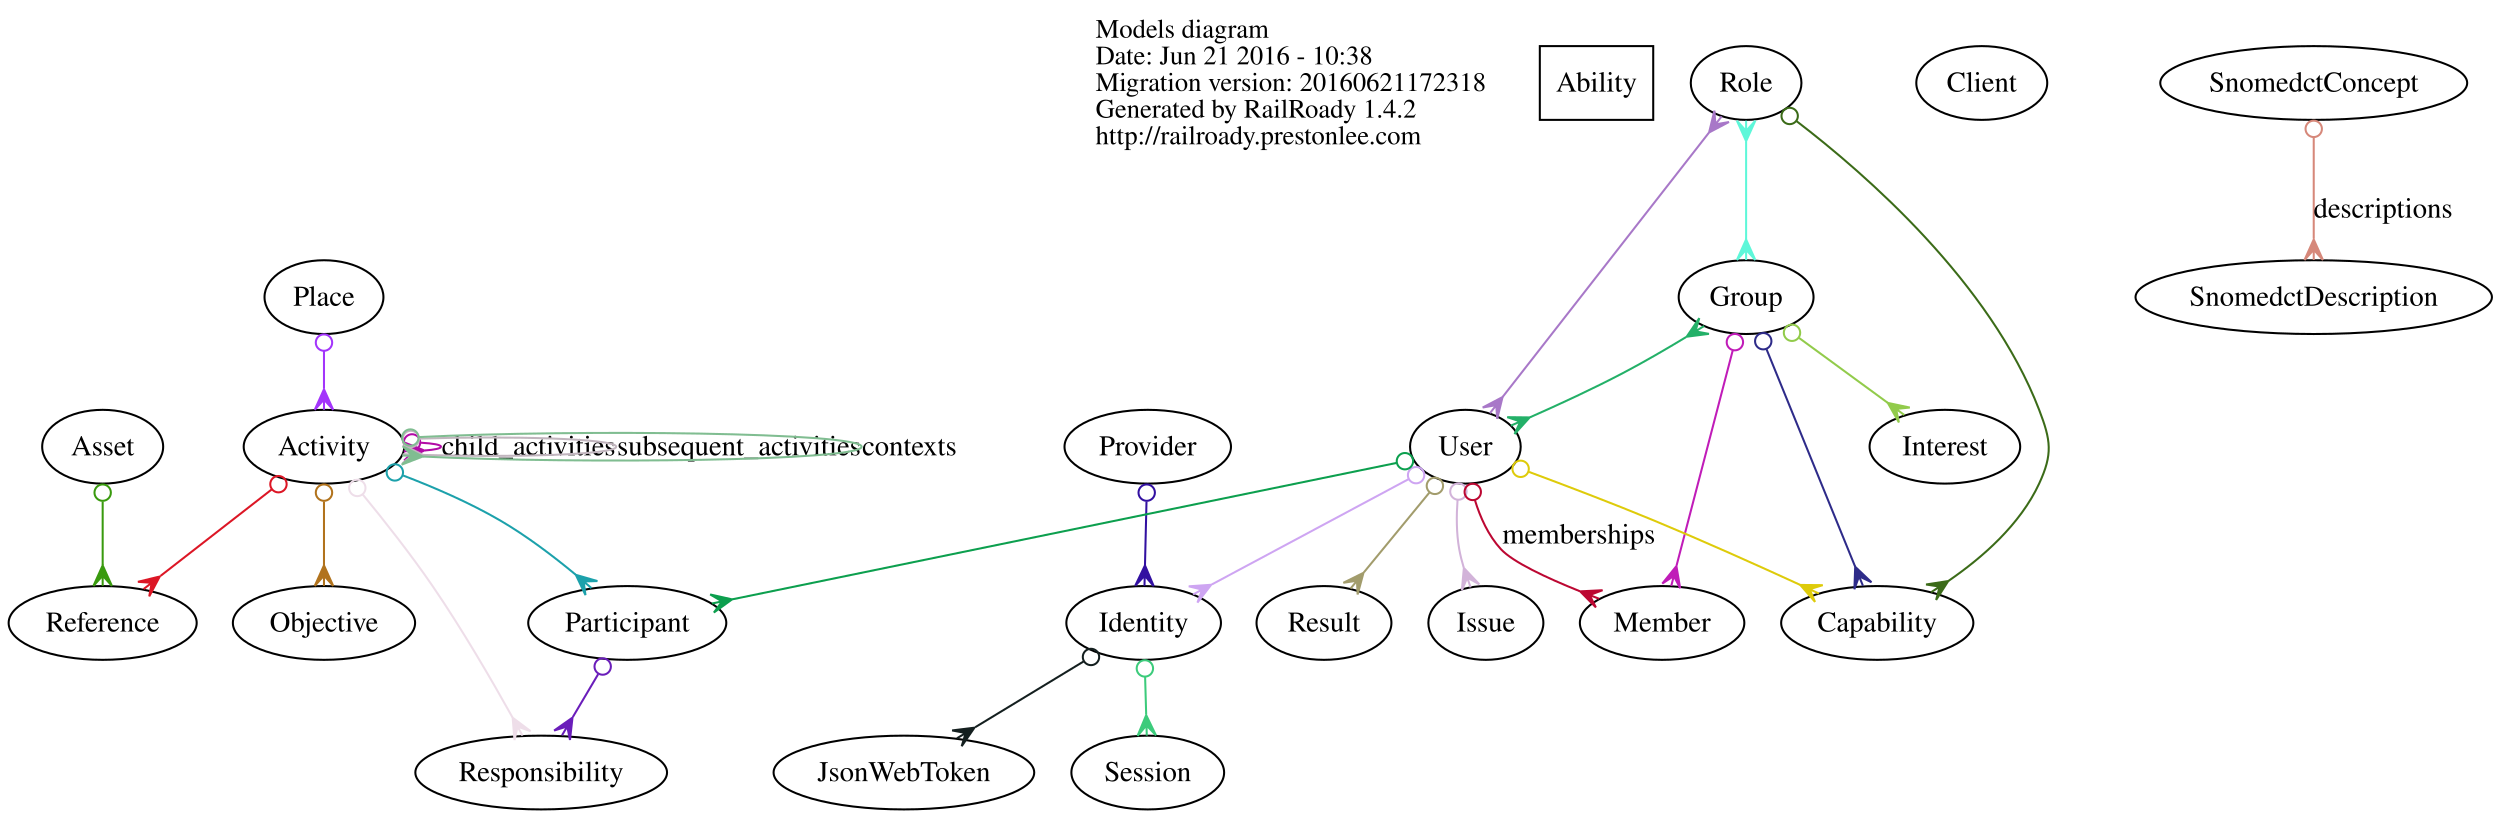
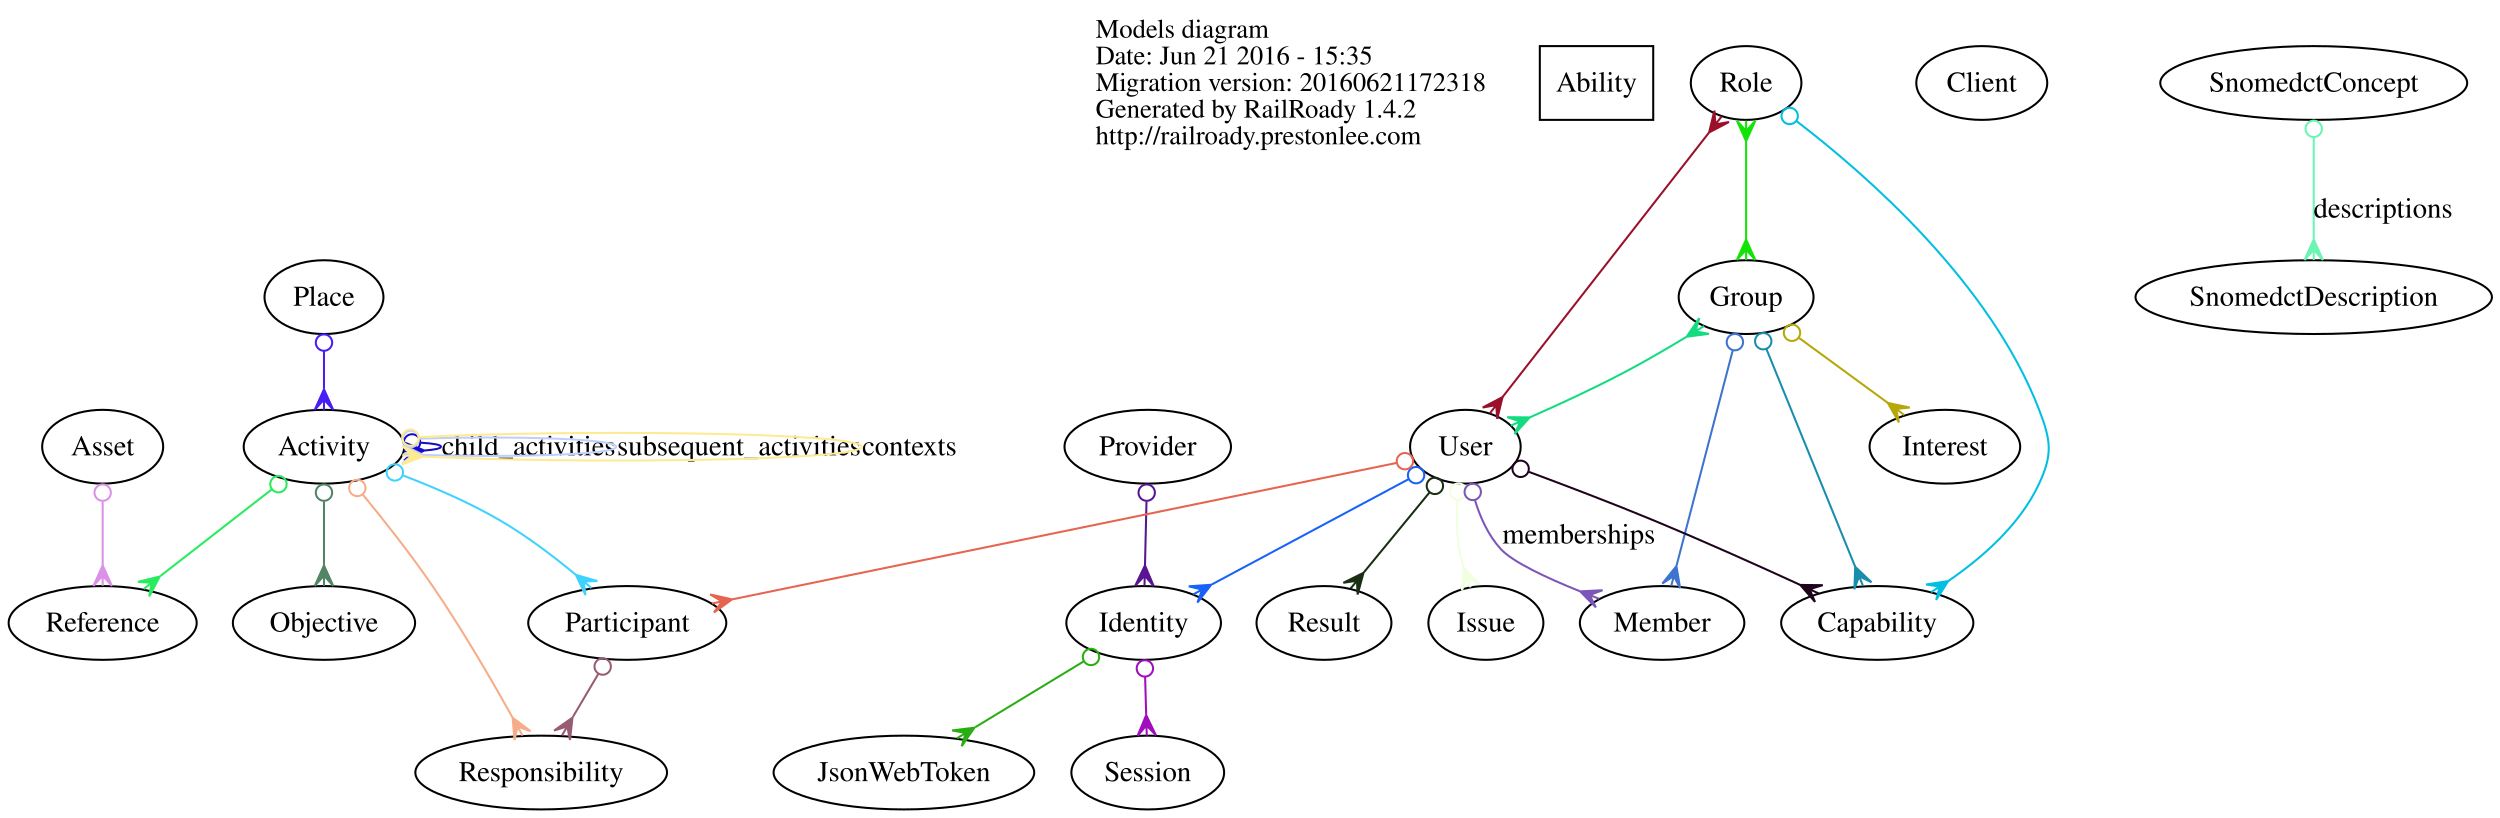
<svg xmlns="http://www.w3.org/2000/svg" width="1220pt" height="399pt" viewBox="0.00 0.00 1219.68 399.00">
  <g id="graph0" class="graph" transform="scale(1 1) rotate(0) translate(4 395)">
    <polygon fill="none" stroke="none" points="-4,4 -4,-395 1215.68,-395 1215.68,4 -4,4" />
    <g id="node1" class="node">
      <text text-anchor="start" x="530.493" y="-376.6" font-family="Times,serif" font-size="13.00">Models diagram</text>
-       <text text-anchor="start" x="530.493" y="-363.6" font-family="Times,serif" font-size="13.00">Date: Jun 21 2016 - 10:38</text>
+       <text text-anchor="start" x="530.493" y="-363.6" font-family="Times,serif" font-size="13.00">Date: Jun 21 2016 - 15:35</text>
      <text text-anchor="start" x="530.493" y="-350.6" font-family="Times,serif" font-size="13.00">Migration version: 20160621172318</text>
      <text text-anchor="start" x="530.493" y="-337.6" font-family="Times,serif" font-size="13.00">Generated by RailRoady 1.4.2</text>
      <text text-anchor="start" x="530.493" y="-324.6" font-family="Times,serif" font-size="13.00">http://railroady.prestonlee.com</text>
    </g>
    <g id="node2" class="node">
      <polygon fill="none" stroke="black" points="802.613,-372.5 747.273,-372.5 747.273,-336.5 802.613,-336.5 802.613,-372.5" />
      <text text-anchor="middle" x="774.943" y="-350.3" font-family="Times,serif" font-size="14.00">Ability</text>
    </g>
    <g id="node3" class="node">
      <ellipse fill="none" stroke="black" cx="153.943" cy="-177" rx="39.18" ry="18" />
      <text text-anchor="middle" x="153.943" y="-172.8" font-family="Times,serif" font-size="14.00">Activity</text>
    </g>
    <g id="edge5" class="edge">
-       <path fill="none" stroke="#b20ba6" d="M201.289,-178.954C207.169,-178.607 211.033,-177.956 211.033,-177 211.033,-176.15 207.98,-175.541 203.172,-175.173" />
-       <ellipse fill="none" stroke="#b20ba6" cx="196.898" cy="-179.098" rx="4" ry="4" />
-       <polygon fill="#b20ba6" stroke="#b20ba6" points="202.893,-175.162 193.077,-170.273 197.897,-174.966 192.9,-174.77 192.9,-174.77 192.9,-174.77 197.897,-174.966 192.724,-179.266 202.893,-175.162 202.893,-175.162" />
+       <path fill="none" stroke="#170dc8" d="M201.289,-178.954C207.169,-178.607 211.033,-177.956 211.033,-177 211.033,-176.15 207.98,-175.541 203.172,-175.173" />
+       <ellipse fill="none" stroke="#170dc8" cx="196.898" cy="-179.098" rx="4" ry="4" />
+       <polygon fill="#170dc8" stroke="#170dc8" points="202.893,-175.162 193.077,-170.273 197.897,-174.966 192.9,-174.77 192.9,-174.77 192.9,-174.77 197.897,-174.966 192.724,-179.266 202.893,-175.162 202.893,-175.162" />
      <text text-anchor="middle" x="253.798" y="-172.8" font-family="Times,serif" font-size="14.00">child_activities</text>
    </g>
    <g id="edge6" class="edge">
-       <path fill="none" stroke="#c1b5be" d="M200.419,-180.947C242.95,-182.367 296.564,-181.051 296.564,-177 296.564,-173.016 244.718,-171.677 202.55,-172.984" />
-       <ellipse fill="none" stroke="#c1b5be" cx="196.349" cy="-180.792" rx="4" ry="4" />
-       <polygon fill="#c1b5be" stroke="#c1b5be" points="202.345,-172.992 192.185,-168.864 197.348,-173.176 192.352,-173.361 192.352,-173.361 192.352,-173.361 197.348,-173.176 192.518,-177.858 202.345,-172.992 202.345,-172.992" />
+       <path fill="none" stroke="#bfcffb" d="M200.419,-180.947C242.95,-182.367 296.564,-181.051 296.564,-177 296.564,-173.016 244.718,-171.677 202.55,-172.984" />
+       <ellipse fill="none" stroke="#bfcffb" cx="196.349" cy="-180.792" rx="4" ry="4" />
+       <polygon fill="#bfcffb" stroke="#bfcffb" points="202.345,-172.992 192.185,-168.864 197.348,-173.176 192.352,-173.361 192.352,-173.361 192.352,-173.361 197.348,-173.176 192.518,-177.858 202.345,-172.992 202.345,-172.992" />
      <text text-anchor="middle" x="356.44" y="-172.8" font-family="Times,serif" font-size="14.00">subsequent_activities</text>
    </g>
    <g id="edge7" class="edge">
-       <path fill="none" stroke="#80bd91" d="M200.258,-181.701C277.202,-185.546 416.316,-183.979 416.316,-177 416.316,-170.077 279.446,-168.48 202.139,-172.206" />
-       <ellipse fill="none" stroke="#80bd91" cx="196.099" cy="-181.476" rx="4" ry="4" />
-       <polygon fill="#80bd91" stroke="#80bd91" points="202.09,-172.209 191.865,-168.247 197.097,-172.475 192.105,-172.74 192.105,-172.74 192.105,-172.74 197.097,-172.475 192.344,-177.234 202.09,-172.209 202.09,-172.209" />
+       <path fill="none" stroke="#feea91" d="M200.258,-181.701C277.202,-185.546 416.316,-183.979 416.316,-177 416.316,-170.077 279.446,-168.48 202.139,-172.206" />
+       <ellipse fill="none" stroke="#feea91" cx="196.099" cy="-181.476" rx="4" ry="4" />
+       <polygon fill="#feea91" stroke="#feea91" points="202.09,-172.209 191.865,-168.247 197.097,-172.475 192.105,-172.74 192.105,-172.74 192.105,-172.74 197.097,-172.475 192.344,-177.234 202.09,-172.209 202.09,-172.209" />
      <text text-anchor="middle" x="439.643" y="-172.8" font-family="Times,serif" font-size="14.00">contexts</text>
    </g>
    <g id="node13" class="node">
      <ellipse fill="none" stroke="black" cx="153.943" cy="-91" rx="44.466" ry="18" />
      <text text-anchor="middle" x="153.943" y="-86.8" font-family="Times,serif" font-size="14.00">Objective</text>
    </g>
    <g id="edge3" class="edge">
-       <path fill="none" stroke="#b1731d" d="M153.943,-150.257C153.943,-140.441 153.943,-129.226 153.943,-119.273" />
-       <ellipse fill="none" stroke="#b1731d" cx="153.943" cy="-154.595" rx="4" ry="4" />
-       <polygon fill="#b1731d" stroke="#b1731d" points="153.943,-119.095 158.443,-109.095 153.943,-114.095 153.943,-109.095 153.943,-109.095 153.943,-109.095 153.943,-114.095 149.443,-109.095 153.943,-119.095 153.943,-119.095" />
+       <path fill="none" stroke="#518565" d="M153.943,-150.257C153.943,-140.441 153.943,-129.226 153.943,-119.273" />
+       <ellipse fill="none" stroke="#518565" cx="153.943" cy="-154.595" rx="4" ry="4" />
+       <polygon fill="#518565" stroke="#518565" points="153.943,-119.095 158.443,-109.095 153.943,-114.095 153.943,-109.095 153.943,-109.095 153.943,-109.095 153.943,-114.095 149.443,-109.095 153.943,-119.095 153.943,-119.095" />
    </g>
    <g id="node14" class="node">
      <ellipse fill="none" stroke="black" cx="301.943" cy="-91" rx="48.334" ry="18" />
      <text text-anchor="middle" x="301.943" y="-86.8" font-family="Times,serif" font-size="14.00">Participant</text>
    </g>
    <g id="edge4" class="edge">
-       <path fill="none" stroke="#1ca1ab" d="M192.523,-162.967C207.753,-157.146 225.118,-149.64 239.943,-141 252.789,-133.513 265.87,-123.584 276.685,-114.622" />
-       <ellipse fill="none" stroke="#1ca1ab" cx="188.526" cy="-164.457" rx="4" ry="4" />
-       <polygon fill="#1ca1ab" stroke="#1ca1ab" points="276.847,-114.484 287.384,-111.444 280.66,-111.248 284.472,-108.013 284.472,-108.013 284.472,-108.013 280.66,-111.248 281.56,-104.582 276.847,-114.484 276.847,-114.484" />
+       <path fill="none" stroke="#3fd2fe" d="M192.523,-162.967C207.753,-157.146 225.118,-149.64 239.943,-141 252.789,-133.513 265.87,-123.584 276.685,-114.622" />
+       <ellipse fill="none" stroke="#3fd2fe" cx="188.526" cy="-164.457" rx="4" ry="4" />
+       <polygon fill="#3fd2fe" stroke="#3fd2fe" points="276.847,-114.484 287.384,-111.444 280.66,-111.248 284.472,-108.013 284.472,-108.013 284.472,-108.013 280.66,-111.248 281.56,-104.582 276.847,-114.484 276.847,-114.484" />
    </g>
    <g id="node17" class="node">
      <ellipse fill="none" stroke="black" cx="45.943" cy="-91" rx="45.886" ry="18" />
      <text text-anchor="middle" x="45.943" y="-86.8" font-family="Times,serif" font-size="14.00">Reference</text>
    </g>
    <g id="edge2" class="edge">
-       <path fill="none" stroke="#dc1625" d="M128.425,-156.153C112.149,-143.494 91.037,-127.073 74.247,-114.014" />
-       <ellipse fill="none" stroke="#dc1625" cx="131.726" cy="-158.72" rx="4" ry="4" />
-       <polygon fill="#dc1625" stroke="#dc1625" points="73.802,-113.669 68.672,-103.977 69.856,-110.599 65.909,-107.529 65.909,-107.529 65.909,-107.529 69.856,-110.599 63.146,-111.081 73.802,-113.669 73.802,-113.669" />
+       <path fill="none" stroke="#28eb5e" d="M128.425,-156.153C112.149,-143.494 91.037,-127.073 74.247,-114.014" />
+       <ellipse fill="none" stroke="#28eb5e" cx="131.726" cy="-158.72" rx="4" ry="4" />
+       <polygon fill="#28eb5e" stroke="#28eb5e" points="73.802,-113.669 68.672,-103.977 69.856,-110.599 65.909,-107.529 65.909,-107.529 65.909,-107.529 69.856,-110.599 63.146,-111.081 73.802,-113.669 73.802,-113.669" />
    </g>
    <g id="node18" class="node">
      <ellipse fill="none" stroke="black" cx="259.943" cy="-18" rx="61.415" ry="18" />
      <text text-anchor="middle" x="259.943" y="-13.8" font-family="Times,serif" font-size="14.00">Responsibility</text>
    </g>
    <g id="edge1" class="edge">
-       <path fill="none" stroke="#eedee9" d="M172.884,-153.65C183.369,-140.895 196.377,-124.42 206.943,-109 221.257,-88.11 235.727,-63.228 245.922,-44.926" />
-       <ellipse fill="none" stroke="#eedee9" cx="170.21" cy="-156.876" rx="4" ry="4" />
-       <polygon fill="#eedee9" stroke="#eedee9" points="246.01,-44.767 254.781,-38.185 248.425,-40.389 250.84,-36.011 250.84,-36.011 250.84,-36.011 248.425,-40.389 246.9,-33.837 246.01,-44.767 246.01,-44.767" />
+       <path fill="none" stroke="#f6ac88" d="M172.884,-153.65C183.369,-140.895 196.377,-124.42 206.943,-109 221.257,-88.11 235.727,-63.228 245.922,-44.926" />
+       <ellipse fill="none" stroke="#f6ac88" cx="170.21" cy="-156.876" rx="4" ry="4" />
+       <polygon fill="#f6ac88" stroke="#f6ac88" points="246.01,-44.767 254.781,-38.185 248.425,-40.389 250.84,-36.011 250.84,-36.011 250.84,-36.011 248.425,-40.389 246.9,-33.837 246.01,-44.767 246.01,-44.767" />
    </g>
    <g id="node4" class="node">
      <ellipse fill="none" stroke="black" cx="45.943" cy="-177" rx="29.519" ry="18" />
      <text text-anchor="middle" x="45.943" y="-172.8" font-family="Times,serif" font-size="14.00">Asset</text>
    </g>
    <g id="edge8" class="edge">
-       <path fill="none" stroke="#399a0e" d="M45.943,-150.257C45.943,-140.441 45.943,-129.226 45.943,-119.273" />
-       <ellipse fill="none" stroke="#399a0e" cx="45.943" cy="-154.595" rx="4" ry="4" />
-       <polygon fill="#399a0e" stroke="#399a0e" points="45.943,-119.095 50.443,-109.095 45.943,-114.095 45.943,-109.095 45.943,-109.095 45.943,-109.095 45.943,-114.095 41.443,-109.095 45.943,-119.095 45.943,-119.095" />
+       <path fill="none" stroke="#da91e6" d="M45.943,-150.257C45.943,-140.441 45.943,-129.226 45.943,-119.273" />
+       <ellipse fill="none" stroke="#da91e6" cx="45.943" cy="-154.595" rx="4" ry="4" />
+       <polygon fill="#da91e6" stroke="#da91e6" points="45.943,-119.095 50.443,-109.095 45.943,-114.095 45.943,-109.095 45.943,-109.095 45.943,-109.095 45.943,-114.095 41.443,-109.095 45.943,-119.095 45.943,-119.095" />
    </g>
    <g id="node5" class="node">
      <ellipse fill="none" stroke="black" cx="911.943" cy="-91" rx="46.898" ry="18" />
      <text text-anchor="middle" x="911.943" y="-86.8" font-family="Times,serif" font-size="14.00">Capability</text>
    </g>
    <g id="node6" class="node">
      <ellipse fill="none" stroke="black" cx="962.943" cy="-354.5" rx="31.948" ry="18" />
      <text text-anchor="middle" x="962.943" y="-350.3" font-family="Times,serif" font-size="14.00">Client</text>
    </g>
    <g id="node7" class="node">
      <ellipse fill="none" stroke="black" cx="847.943" cy="-250" rx="32.908" ry="18" />
      <text text-anchor="middle" x="847.943" y="-245.8" font-family="Times,serif" font-size="14.00">Group</text>
    </g>
    <g id="edge12" class="edge">
-       <path fill="none" stroke="#2e2b89" d="M857.895,-224.587C869.63,-195.798 889.064,-148.123 901.153,-118.469" />
-       <ellipse fill="none" stroke="#2e2b89" cx="856.302" cy="-228.494" rx="4" ry="4" />
-       <polygon fill="#2e2b89" stroke="#2e2b89" points="901.174,-118.417 909.116,-110.856 903.061,-113.787 904.949,-109.157 904.949,-109.157 904.949,-109.157 903.061,-113.787 900.782,-107.458 901.174,-118.417 901.174,-118.417" />
+       <path fill="none" stroke="#198dac" d="M857.895,-224.587C869.63,-195.798 889.064,-148.123 901.153,-118.469" />
+       <ellipse fill="none" stroke="#198dac" cx="856.302" cy="-228.494" rx="4" ry="4" />
+       <polygon fill="#198dac" stroke="#198dac" points="901.174,-118.417 909.116,-110.856 903.061,-113.787 904.949,-109.157 904.949,-109.157 904.949,-109.157 903.061,-113.787 900.782,-107.458 901.174,-118.417 901.174,-118.417" />
    </g>
    <g id="node9" class="node">
      <ellipse fill="none" stroke="black" cx="944.943" cy="-177" rx="36.749" ry="18" />
      <text text-anchor="middle" x="944.943" y="-172.8" font-family="Times,serif" font-size="14.00">Interest</text>
    </g>
    <g id="edge9" class="edge">
-       <path fill="none" stroke="#92cb4b" d="M873.724,-230.129C887.079,-220.354 903.402,-208.406 917.05,-198.416" />
-       <ellipse fill="none" stroke="#92cb4b" cx="870.335" cy="-232.61" rx="4" ry="4" />
-       <polygon fill="#92cb4b" stroke="#92cb4b" points="917.083,-198.392 927.81,-196.117 921.118,-195.439 925.153,-192.486 925.153,-192.486 925.153,-192.486 921.118,-195.439 922.495,-188.854 917.083,-198.392 917.083,-198.392" />
+       <path fill="none" stroke="#b7a708" d="M873.724,-230.129C887.079,-220.354 903.402,-208.406 917.05,-198.416" />
+       <ellipse fill="none" stroke="#b7a708" cx="870.335" cy="-232.61" rx="4" ry="4" />
+       <polygon fill="#b7a708" stroke="#b7a708" points="917.083,-198.392 927.81,-196.117 921.118,-195.439 925.153,-192.486 925.153,-192.486 925.153,-192.486 921.118,-195.439 922.495,-188.854 917.083,-198.392 917.083,-198.392" />
    </g>
    <g id="node12" class="node">
      <ellipse fill="none" stroke="black" cx="806.943" cy="-91" rx="40.132" ry="18" />
      <text text-anchor="middle" x="806.943" y="-86.8" font-family="Times,serif" font-size="14.00">Member</text>
    </g>
    <g id="edge10" class="edge">
-       <path fill="none" stroke="#c01cb8" d="M841.375,-223.852C833.891,-195.193 821.704,-148.523 814.015,-119.082" />
-       <ellipse fill="none" stroke="#c01cb8" cx="842.466" cy="-228.029" rx="4" ry="4" />
-       <polygon fill="#c01cb8" stroke="#c01cb8" points="813.93,-118.755 815.757,-107.942 812.666,-113.917 811.403,-109.08 811.403,-109.08 811.403,-109.08 812.666,-113.917 807.049,-110.217 813.93,-118.755 813.93,-118.755" />
+       <path fill="none" stroke="#3e73cf" d="M841.375,-223.852C833.891,-195.193 821.704,-148.523 814.015,-119.082" />
+       <ellipse fill="none" stroke="#3e73cf" cx="842.466" cy="-228.029" rx="4" ry="4" />
+       <polygon fill="#3e73cf" stroke="#3e73cf" points="813.93,-118.755 815.757,-107.942 812.666,-113.917 811.403,-109.08 811.403,-109.08 811.403,-109.08 812.666,-113.917 807.049,-110.217 813.93,-118.755 813.93,-118.755" />
    </g>
    <g id="node24" class="node">
      <ellipse fill="none" stroke="black" cx="710.943" cy="-177" rx="27" ry="18" />
      <text text-anchor="middle" x="710.943" y="-172.8" font-family="Times,serif" font-size="14.00">User</text>
    </g>
    <g id="edge11" class="edge">
-       <path fill="none" stroke="#23b068" d="M818.638,-230.509C808.994,-224.669 798.131,-218.35 787.943,-213 773.26,-205.29 756.546,-197.571 742.451,-191.351" />
-       <polygon fill="#23b068" stroke="#23b068" points="818.925,-230.685 825.097,-239.749 823.187,-233.299 827.449,-235.913 827.449,-235.913 827.449,-235.913 823.187,-233.299 829.802,-232.077 818.925,-230.685 818.925,-230.685" />
-       <polygon fill="#23b068" stroke="#23b068" points="742.334,-191.301 734.967,-183.179 737.751,-189.302 733.168,-187.303 733.168,-187.303 733.168,-187.303 737.751,-189.302 731.369,-191.428 742.334,-191.301 742.334,-191.301" />
+       <path fill="none" stroke="#13db7f" d="M818.638,-230.509C808.994,-224.669 798.131,-218.35 787.943,-213 773.26,-205.29 756.546,-197.571 742.451,-191.351" />
+       <polygon fill="#13db7f" stroke="#13db7f" points="818.925,-230.685 825.097,-239.749 823.187,-233.299 827.449,-235.913 827.449,-235.913 827.449,-235.913 823.187,-233.299 829.802,-232.077 818.925,-230.685 818.925,-230.685" />
+       <polygon fill="#13db7f" stroke="#13db7f" points="742.334,-191.301 734.967,-183.179 737.751,-189.302 733.168,-187.303 733.168,-187.303 733.168,-187.303 737.751,-189.302 731.369,-191.428 742.334,-191.301 742.334,-191.301" />
    </g>
    <g id="node8" class="node">
      <ellipse fill="none" stroke="black" cx="553.943" cy="-91" rx="37.727" ry="18" />
      <text text-anchor="middle" x="553.943" y="-86.8" font-family="Times,serif" font-size="14.00">Identity</text>
    </g>
    <g id="node11" class="node">
      <ellipse fill="none" stroke="black" cx="436.943" cy="-18" rx="63.597" ry="18" />
      <text text-anchor="middle" x="436.943" y="-13.8" font-family="Times,serif" font-size="14.00">JsonWebToken</text>
    </g>
    <g id="edge14" class="edge">
-       <path fill="none" stroke="#141f1f" d="M524.67,-72.237C508.63,-62.503 488.645,-50.375 471.802,-40.154" />
-       <ellipse fill="none" stroke="#141f1f" cx="528.241" cy="-74.403" rx="4" ry="4" />
-       <polygon fill="#141f1f" stroke="#141f1f" points="471.363,-39.887 465.148,-30.852 467.088,-37.293 462.814,-34.699 462.814,-34.699 462.814,-34.699 467.088,-37.293 460.479,-38.547 471.363,-39.887 471.363,-39.887" />
+       <path fill="none" stroke="#29ae11" d="M524.67,-72.237C508.63,-62.503 488.645,-50.375 471.802,-40.154" />
+       <ellipse fill="none" stroke="#29ae11" cx="528.241" cy="-74.403" rx="4" ry="4" />
+       <polygon fill="#29ae11" stroke="#29ae11" points="471.363,-39.887 465.148,-30.852 467.088,-37.293 462.814,-34.699 462.814,-34.699 462.814,-34.699 467.088,-37.293 460.479,-38.547 471.363,-39.887 471.363,-39.887" />
    </g>
    <g id="node21" class="node">
      <ellipse fill="none" stroke="black" cx="555.943" cy="-18" rx="37.268" ry="18" />
      <text text-anchor="middle" x="555.943" y="-13.8" font-family="Times,serif" font-size="14.00">Session</text>
    </g>
    <g id="edge13" class="edge">
-       <path fill="none" stroke="#3ccb7b" d="M554.653,-64.791C554.821,-58.832 555,-52.45 555.171,-46.399" />
-       <ellipse fill="none" stroke="#3ccb7b" cx="554.54" cy="-68.814" rx="4" ry="4" />
-       <polygon fill="#3ccb7b" stroke="#3ccb7b" points="555.181,-46.025 559.961,-36.156 555.322,-41.027 555.463,-36.029 555.463,-36.029 555.463,-36.029 555.322,-41.027 550.965,-35.902 555.181,-46.025 555.181,-46.025" />
+       <path fill="none" stroke="#a00fbe" d="M554.653,-64.791C554.821,-58.832 555,-52.45 555.171,-46.399" />
+       <ellipse fill="none" stroke="#a00fbe" cx="554.54" cy="-68.814" rx="4" ry="4" />
+       <polygon fill="#a00fbe" stroke="#a00fbe" points="555.181,-46.025 559.961,-36.156 555.322,-41.027 555.463,-36.029 555.463,-36.029 555.463,-36.029 555.322,-41.027 550.965,-35.902 555.181,-46.025 555.181,-46.025" />
    </g>
    <g id="node10" class="node">
      <ellipse fill="none" stroke="black" cx="720.943" cy="-91" rx="28.065" ry="18" />
      <text text-anchor="middle" x="720.943" y="-86.8" font-family="Times,serif" font-size="14.00">Issue</text>
    </g>
    <g id="edge15" class="edge">
-       <path fill="none" stroke="#6a1dba" d="M287.751,-66.008C283.774,-59.286 279.432,-51.947 275.387,-45.108" />
-       <ellipse fill="none" stroke="#6a1dba" cx="289.953" cy="-69.731" rx="4" ry="4" />
-       <polygon fill="#6a1dba" stroke="#6a1dba" points="275.208,-44.805 273.99,-33.907 272.662,-40.502 270.116,-36.198 270.116,-36.198 270.116,-36.198 272.662,-40.502 266.243,-38.49 275.208,-44.805 275.208,-44.805" />
+       <path fill="none" stroke="#975b74" d="M287.751,-66.008C283.774,-59.286 279.432,-51.947 275.387,-45.108" />
+       <ellipse fill="none" stroke="#975b74" cx="289.953" cy="-69.731" rx="4" ry="4" />
+       <polygon fill="#975b74" stroke="#975b74" points="275.208,-44.805 273.99,-33.907 272.662,-40.502 270.116,-36.198 270.116,-36.198 270.116,-36.198 272.662,-40.502 266.243,-38.49 275.208,-44.805 275.208,-44.805" />
    </g>
    <g id="node15" class="node">
      <ellipse fill="none" stroke="black" cx="153.943" cy="-250" rx="29.017" ry="18" />
      <text text-anchor="middle" x="153.943" y="-245.8" font-family="Times,serif" font-size="14.00">Place</text>
    </g>
    <g id="edge16" class="edge">
-       <path fill="none" stroke="#a335fb" d="M153.943,-223.791C153.943,-217.832 153.943,-211.45 153.943,-205.399" />
-       <ellipse fill="none" stroke="#a335fb" cx="153.943" cy="-227.813" rx="4" ry="4" />
-       <polygon fill="#a335fb" stroke="#a335fb" points="153.943,-205.029 158.443,-195.029 153.943,-200.029 153.943,-195.029 153.943,-195.029 153.943,-195.029 153.943,-200.029 149.443,-195.029 153.943,-205.029 153.943,-205.029" />
+       <path fill="none" stroke="#481ef5" d="M153.943,-223.791C153.943,-217.832 153.943,-211.45 153.943,-205.399" />
+       <ellipse fill="none" stroke="#481ef5" cx="153.943" cy="-227.813" rx="4" ry="4" />
+       <polygon fill="#481ef5" stroke="#481ef5" points="153.943,-205.029 158.443,-195.029 153.943,-200.029 153.943,-195.029 153.943,-195.029 153.943,-195.029 153.943,-200.029 149.443,-195.029 153.943,-205.029 153.943,-205.029" />
    </g>
    <g id="node16" class="node">
      <ellipse fill="none" stroke="black" cx="555.943" cy="-177" rx="40.625" ry="18" />
      <text text-anchor="middle" x="555.943" y="-172.8" font-family="Times,serif" font-size="14.00">Provider</text>
    </g>
    <g id="edge17" class="edge">
-       <path fill="none" stroke="#3210a1" d="M555.33,-150.257C555.096,-140.441 554.829,-129.226 554.592,-119.273" />
-       <ellipse fill="none" stroke="#3210a1" cx="555.433" cy="-154.596" rx="4" ry="4" />
-       <polygon fill="#3210a1" stroke="#3210a1" points="554.588,-119.092 558.848,-108.988 554.469,-114.094 554.35,-109.095 554.35,-109.095 554.35,-109.095 554.469,-114.094 549.851,-109.202 554.588,-119.092 554.588,-119.092" />
+       <path fill="none" stroke="#581591" d="M555.33,-150.257C555.096,-140.441 554.829,-129.226 554.592,-119.273" />
+       <ellipse fill="none" stroke="#581591" cx="555.433" cy="-154.596" rx="4" ry="4" />
+       <polygon fill="#581591" stroke="#581591" points="554.588,-119.092 558.848,-108.988 554.469,-114.094 554.35,-109.095 554.35,-109.095 554.35,-109.095 554.469,-114.094 549.851,-109.202 554.588,-119.092 554.588,-119.092" />
    </g>
    <g id="node19" class="node">
      <ellipse fill="none" stroke="black" cx="641.943" cy="-91" rx="32.917" ry="18" />
      <text text-anchor="middle" x="641.943" y="-86.8" font-family="Times,serif" font-size="14.00">Result</text>
    </g>
    <g id="node20" class="node">
      <ellipse fill="none" stroke="black" cx="847.943" cy="-354.5" rx="27" ry="18" />
      <text text-anchor="middle" x="847.943" y="-350.3" font-family="Times,serif" font-size="14.00">Role</text>
    </g>
    <g id="edge18" class="edge">
-       <path fill="none" stroke="#3b6b18" d="M872.475,-335.941C906.667,-309.779 967.129,-256.944 990.943,-195 996.684,-180.066 997.666,-173.519 990.943,-159 981.74,-139.128 963.417,-123.002 946.733,-111.553" />
-       <ellipse fill="none" stroke="#3b6b18" cx="869.201" cy="-338.407" rx="4" ry="4" />
-       <polygon fill="#3b6b18" stroke="#3b6b18" points="946.591,-111.461 940.672,-102.229 942.402,-108.729 938.214,-105.998 938.214,-105.998 938.214,-105.998 942.402,-108.729 935.756,-109.767 946.591,-111.461 946.591,-111.461" />
+       <path fill="none" stroke="#01bfe2" d="M872.475,-335.941C906.667,-309.779 967.129,-256.944 990.943,-195 996.684,-180.066 997.666,-173.519 990.943,-159 981.74,-139.128 963.417,-123.002 946.733,-111.553" />
+       <ellipse fill="none" stroke="#01bfe2" cx="869.201" cy="-338.407" rx="4" ry="4" />
+       <polygon fill="#01bfe2" stroke="#01bfe2" points="946.591,-111.461 940.672,-102.229 942.402,-108.729 938.214,-105.998 938.214,-105.998 938.214,-105.998 942.402,-108.729 935.756,-109.767 946.591,-111.461 946.591,-111.461" />
    </g>
    <g id="edge20" class="edge">
-       <path fill="none" stroke="#5ef7d9" d="M847.943,-325.974C847.943,-311.155 847.943,-292.94 847.943,-278.175" />
-       <polygon fill="#5ef7d9" stroke="#5ef7d9" points="847.943,-326.112 843.443,-336.112 847.943,-331.112 847.943,-336.112 847.943,-336.112 847.943,-336.112 847.943,-331.112 852.443,-336.112 847.943,-326.112 847.943,-326.112" />
-       <polygon fill="#5ef7d9" stroke="#5ef7d9" points="847.943,-278.131 852.443,-268.131 847.943,-273.131 847.943,-268.131 847.943,-268.131 847.943,-268.131 847.943,-273.131 843.443,-268.131 847.943,-278.131 847.943,-278.131" />
+       <path fill="none" stroke="#12e406" d="M847.943,-325.974C847.943,-311.155 847.943,-292.94 847.943,-278.175" />
+       <polygon fill="#12e406" stroke="#12e406" points="847.943,-326.112 843.443,-336.112 847.943,-331.112 847.943,-336.112 847.943,-336.112 847.943,-336.112 847.943,-331.112 852.443,-336.112 847.943,-326.112 847.943,-326.112" />
+       <polygon fill="#12e406" stroke="#12e406" points="847.943,-278.131 852.443,-268.131 847.943,-273.131 847.943,-268.131 847.943,-268.131 847.943,-268.131 847.943,-273.131 843.443,-268.131 847.943,-278.131 847.943,-278.131" />
    </g>
    <g id="edge19" class="edge">
-       <path fill="none" stroke="#a878c8" d="M829.701,-330.132C803.448,-296.501 755.295,-234.817 729.093,-201.251" />
-       <polygon fill="#a878c8" stroke="#a878c8" points="829.871,-330.35 832.477,-341.002 832.948,-334.291 836.025,-338.233 836.025,-338.233 836.025,-338.233 832.948,-334.291 839.572,-335.463 829.871,-330.35 829.871,-330.35" />
-       <polygon fill="#a878c8" stroke="#a878c8" points="729.084,-201.24 726.478,-190.588 726.008,-197.298 722.931,-193.357 722.931,-193.357 722.931,-193.357 726.008,-197.298 719.384,-196.126 729.084,-201.24 729.084,-201.24" />
+       <path fill="none" stroke="#9a102b" d="M829.701,-330.132C803.448,-296.501 755.295,-234.817 729.093,-201.251" />
+       <polygon fill="#9a102b" stroke="#9a102b" points="829.871,-330.35 832.477,-341.002 832.948,-334.291 836.025,-338.233 836.025,-338.233 836.025,-338.233 832.948,-334.291 839.572,-335.463 829.871,-330.35 829.871,-330.35" />
+       <polygon fill="#9a102b" stroke="#9a102b" points="729.084,-201.24 726.478,-190.588 726.008,-197.298 722.931,-193.357 722.931,-193.357 722.931,-193.357 726.008,-197.298 719.384,-196.126 729.084,-201.24 729.084,-201.24" />
    </g>
    <g id="node22" class="node">
      <ellipse fill="none" stroke="black" cx="1124.94" cy="-354.5" rx="74.895" ry="18" />
      <text text-anchor="middle" x="1124.94" y="-350.3" font-family="Times,serif" font-size="14.00">SnomedctConcept</text>
    </g>
    <g id="node23" class="node">
      <ellipse fill="none" stroke="black" cx="1124.94" cy="-250" rx="86.972" ry="18" />
      <text text-anchor="middle" x="1124.94" y="-245.8" font-family="Times,serif" font-size="14.00">SnomedctDescription</text>
    </g>
    <g id="edge21" class="edge">
-       <path fill="none" stroke="#d6887a" d="M1124.94,-328.017C1124.94,-312.986 1124.94,-293.959 1124.94,-278.577" />
-       <ellipse fill="none" stroke="#d6887a" cx="1124.94" cy="-332.112" rx="4" ry="4" />
-       <polygon fill="#d6887a" stroke="#d6887a" points="1124.94,-278.131 1129.44,-268.131 1124.94,-273.131 1124.94,-268.131 1124.94,-268.131 1124.94,-268.131 1124.94,-273.131 1120.44,-268.131 1124.94,-278.131 1124.94,-278.131" />
+       <path fill="none" stroke="#6af5b3" d="M1124.94,-328.017C1124.94,-312.986 1124.94,-293.959 1124.94,-278.577" />
+       <ellipse fill="none" stroke="#6af5b3" cx="1124.94" cy="-332.112" rx="4" ry="4" />
+       <polygon fill="#6af5b3" stroke="#6af5b3" points="1124.94,-278.131 1129.44,-268.131 1124.94,-273.131 1124.94,-268.131 1124.94,-268.131 1124.94,-268.131 1124.94,-273.131 1120.44,-268.131 1124.94,-278.131 1124.94,-278.131" />
      <text text-anchor="middle" x="1158.77" y="-288.8" font-family="Times,serif" font-size="14.00">descriptions</text>
    </g>
    <g id="edge23" class="edge">
-       <path fill="none" stroke="#decb0a" d="M742.008,-164.701C759.924,-158.055 782.819,-149.343 802.943,-141 826.876,-131.078 853.396,-119.177 874.285,-109.588" />
-       <ellipse fill="none" stroke="#decb0a" cx="737.907" cy="-166.215" rx="4" ry="4" />
-       <polygon fill="#decb0a" stroke="#decb0a" points="874.375,-109.546 885.34,-109.447 878.915,-107.453 883.456,-105.36 883.456,-105.36 883.456,-105.36 878.915,-107.453 881.572,-101.273 874.375,-109.546 874.375,-109.546" />
+       <path fill="none" stroke="#1f031c" d="M742.008,-164.701C759.924,-158.055 782.819,-149.343 802.943,-141 826.876,-131.078 853.396,-119.177 874.285,-109.588" />
+       <ellipse fill="none" stroke="#1f031c" cx="737.907" cy="-166.215" rx="4" ry="4" />
+       <polygon fill="#1f031c" stroke="#1f031c" points="874.375,-109.546 885.34,-109.447 878.915,-107.453 883.456,-105.36 883.456,-105.36 883.456,-105.36 878.915,-107.453 881.572,-101.273 874.375,-109.546 874.375,-109.546" />
    </g>
    <g id="edge24" class="edge">
-       <path fill="none" stroke="#cea5f2" d="M683.226,-161.17C656.428,-146.833 615.799,-125.095 587.255,-109.823" />
-       <ellipse fill="none" stroke="#cea5f2" cx="686.891" cy="-163.131" rx="4" ry="4" />
-       <polygon fill="#cea5f2" stroke="#cea5f2" points="586.894,-109.63 580.199,-100.944 582.485,-107.271 578.076,-104.912 578.076,-104.912 578.076,-104.912 582.485,-107.271 575.953,-108.88 586.894,-109.63 586.894,-109.63" />
+       <path fill="none" stroke="#1762f9" d="M683.226,-161.17C656.428,-146.833 615.799,-125.095 587.255,-109.823" />
+       <ellipse fill="none" stroke="#1762f9" cx="686.891" cy="-163.131" rx="4" ry="4" />
+       <polygon fill="#1762f9" stroke="#1762f9" points="586.894,-109.63 580.199,-100.944 582.485,-107.271 578.076,-104.912 578.076,-104.912 578.076,-104.912 582.485,-107.271 575.953,-108.88 586.894,-109.63 586.894,-109.63" />
    </g>
    <g id="edge25" class="edge">
-       <path fill="none" stroke="#d2b3d9" d="M707.129,-151.072C706.553,-143.314 706.548,-134.762 707.943,-127 708.469,-124.069 709.226,-121.063 710.112,-118.104" />
-       <ellipse fill="none" stroke="#d2b3d9" cx="707.537" cy="-155.123" rx="4" ry="4" />
-       <polygon fill="#d2b3d9" stroke="#d2b3d9" points="710.203,-117.842 717.734,-109.871 711.843,-113.118 713.483,-108.395 713.483,-108.395 713.483,-108.395 711.843,-113.118 709.232,-106.919 710.203,-117.842 710.203,-117.842" />
+       <path fill="none" stroke="#f1fedf" d="M707.129,-151.072C706.553,-143.314 706.548,-134.762 707.943,-127 708.469,-124.069 709.226,-121.063 710.112,-118.104" />
+       <ellipse fill="none" stroke="#f1fedf" cx="707.537" cy="-155.123" rx="4" ry="4" />
+       <polygon fill="#f1fedf" stroke="#f1fedf" points="710.203,-117.842 717.734,-109.871 711.843,-113.118 713.483,-108.395 713.483,-108.395 713.483,-108.395 711.843,-113.118 709.232,-106.919 710.203,-117.842 710.203,-117.842" />
    </g>
    <g id="edge22" class="edge">
-       <path fill="none" stroke="#bc0732" d="M715.589,-150.979C718.172,-142.558 722.16,-133.628 728.287,-127 734.097,-120.716 750.45,-113.049 766.75,-106.495" />
-       <ellipse fill="none" stroke="#bc0732" cx="714.541" cy="-154.938" rx="4" ry="4" />
-       <polygon fill="#bc0732" stroke="#bc0732" points="766.946,-106.419 777.897,-106.976 771.603,-104.602 776.261,-102.784 776.261,-102.784 776.261,-102.784 771.603,-104.602 774.625,-98.592 766.946,-106.419 766.946,-106.419" />
+       <path fill="none" stroke="#7b56b8" d="M715.589,-150.979C718.172,-142.558 722.16,-133.628 728.287,-127 734.097,-120.716 750.45,-113.049 766.75,-106.495" />
+       <ellipse fill="none" stroke="#7b56b8" cx="714.541" cy="-154.938" rx="4" ry="4" />
+       <polygon fill="#7b56b8" stroke="#7b56b8" points="766.946,-106.419 777.897,-106.976 771.603,-104.602 776.261,-102.784 776.261,-102.784 776.261,-102.784 771.603,-104.602 774.625,-98.592 766.946,-106.419 766.946,-106.419" />
      <text text-anchor="middle" x="766.27" y="-129.8" font-family="Times,serif" font-size="14.00">memberships</text>
    </g>
    <g id="edge27" class="edge">
-       <path fill="none" stroke="#0c9f4e" d="M677.221,-169.074C605.647,-154.374 438.161,-119.976 353.247,-102.537" />
-       <ellipse fill="none" stroke="#0c9f4e" cx="681.44" cy="-169.941" rx="4" ry="4" />
-       <polygon fill="#0c9f4e" stroke="#0c9f4e" points="353.108,-102.508 344.218,-96.089 348.211,-101.502 343.313,-100.497 343.313,-100.497 343.313,-100.497 348.211,-101.502 342.407,-104.905 353.108,-102.508 353.108,-102.508" />
+       <path fill="none" stroke="#e66450" d="M677.221,-169.074C605.647,-154.374 438.161,-119.976 353.247,-102.537" />
+       <ellipse fill="none" stroke="#e66450" cx="681.44" cy="-169.941" rx="4" ry="4" />
+       <polygon fill="#e66450" stroke="#e66450" points="353.108,-102.508 344.218,-96.089 348.211,-101.502 343.313,-100.497 343.313,-100.497 343.313,-100.497 348.211,-101.502 342.407,-104.905 353.108,-102.508 353.108,-102.508" />
    </g>
    <g id="edge26" class="edge">
-       <path fill="none" stroke="#a29c6c" d="M693.379,-154.618C683.629,-142.748 671.478,-127.956 661.435,-115.73" />
-       <ellipse fill="none" stroke="#a29c6c" cx="696.068" cy="-157.892" rx="4" ry="4" />
-       <polygon fill="#a29c6c" stroke="#a29c6c" points="661.222,-115.47 658.352,-104.886 658.048,-111.606 654.874,-107.743 654.874,-107.743 654.874,-107.743 658.048,-111.606 651.397,-110.599 661.222,-115.47 661.222,-115.47" />
+       <path fill="none" stroke="#192e12" d="M693.379,-154.618C683.629,-142.748 671.478,-127.956 661.435,-115.73" />
+       <ellipse fill="none" stroke="#192e12" cx="696.068" cy="-157.892" rx="4" ry="4" />
+       <polygon fill="#192e12" stroke="#192e12" points="661.222,-115.47 658.352,-104.886 658.048,-111.606 654.874,-107.743 654.874,-107.743 654.874,-107.743 658.048,-111.606 651.397,-110.599 661.222,-115.47 661.222,-115.47" />
    </g>
  </g>
</svg>
